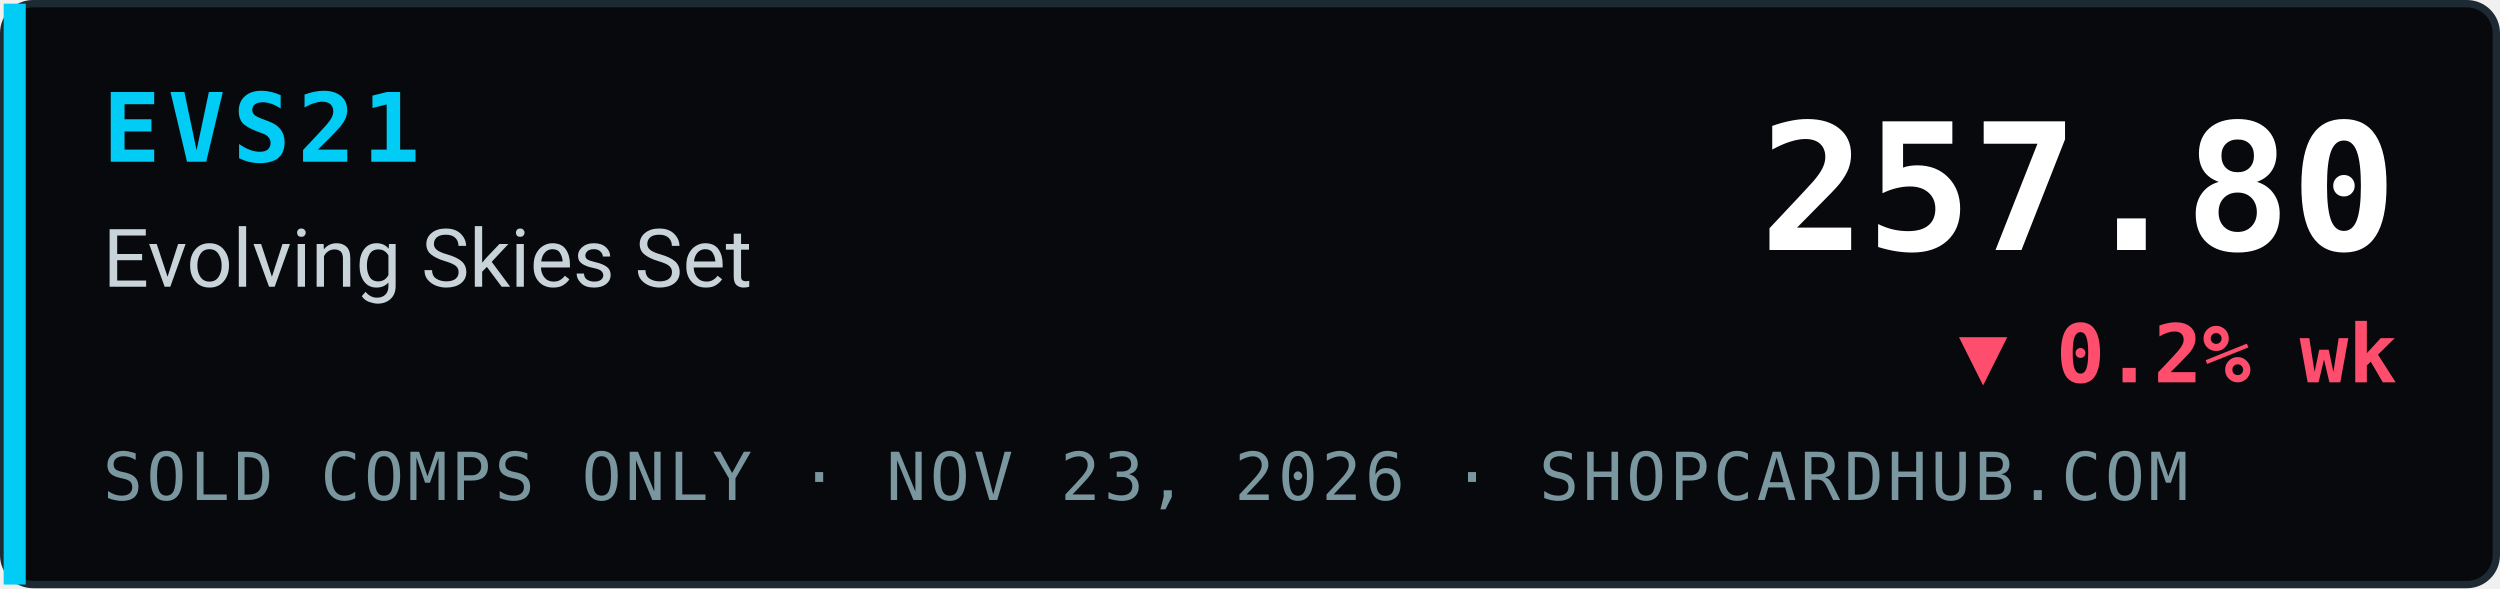
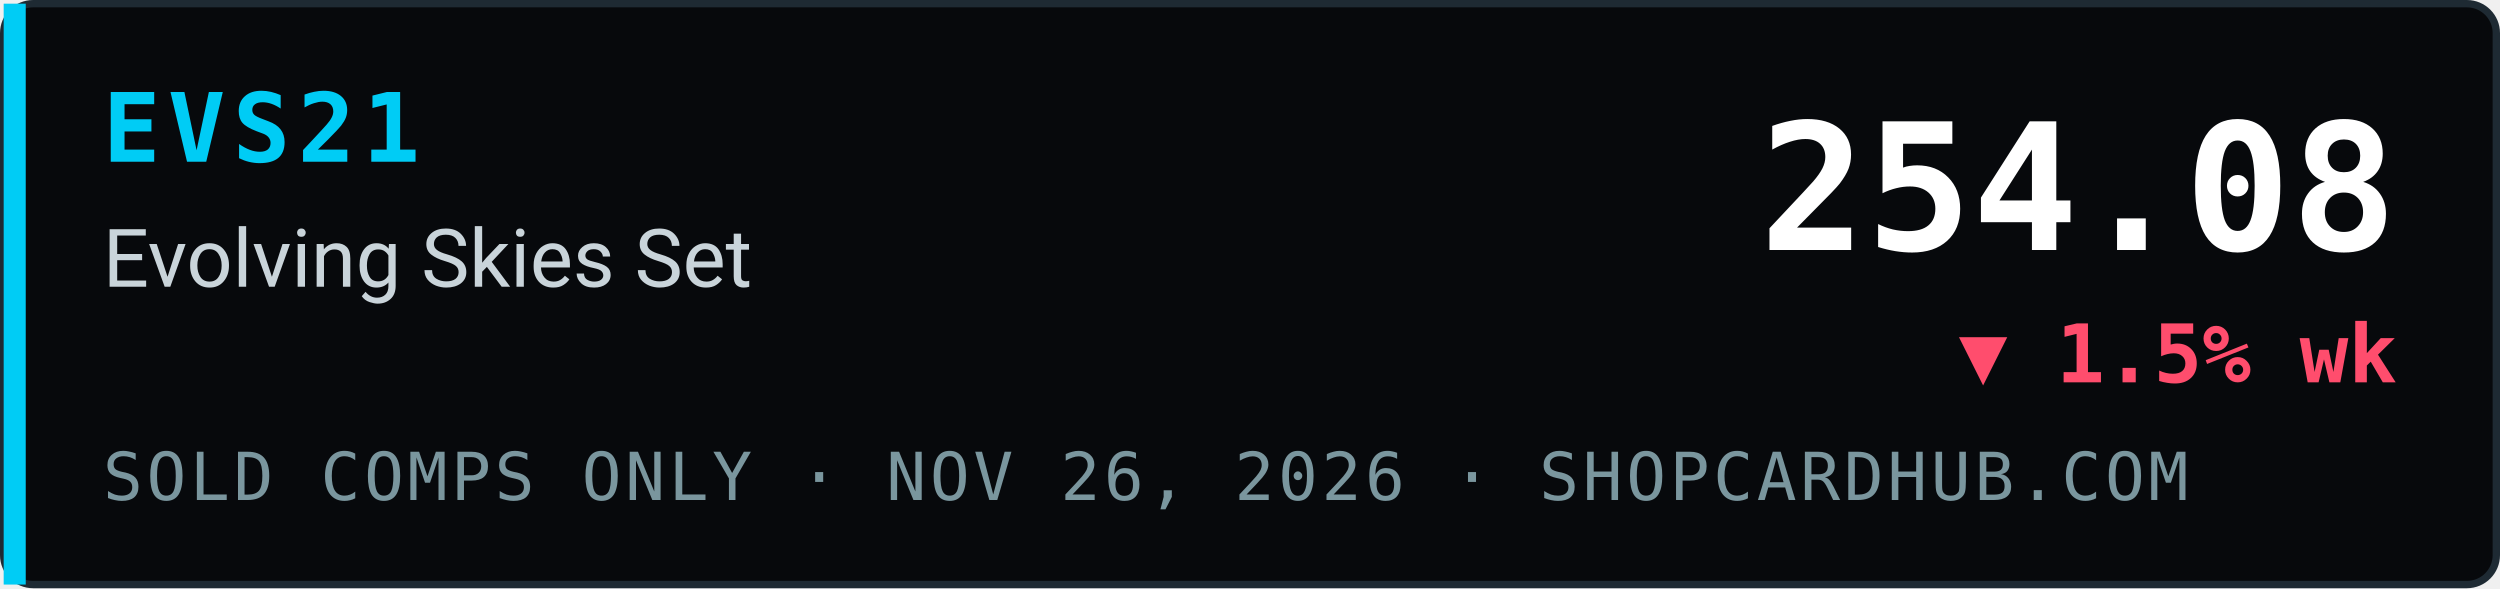
- <svg xmlns="http://www.w3.org/2000/svg" width="340" height="80" viewBox="0 0 340 80" role="img" aria-label="EVS21 Evolving Skies Set index 257.80, ▼ 0.2% wk, sold comps only, ShopCardHub">
+ <svg xmlns="http://www.w3.org/2000/svg" width="340" height="80" viewBox="0 0 340 80" role="img" aria-label="EVS21 Evolving Skies Set index 254.08, ▼ 1.5% wk, sold comps only, ShopCardHub">
  <rect x="0.5" y="0.5" width="339" height="79" rx="4" fill="#07090c" stroke="#1e2a33" />
  <rect x="0.5" y="0.5" width="3" height="79" fill="#00ccf5" />
  <text x="14" y="22" font-family="ui-monospace,SFMono-Regular,Menlo,Consolas,monospace" font-size="13" font-weight="700" fill="#00ccf5" letter-spacing="1">EVS21</text>
  <text x="14" y="39" font-family="system-ui,-apple-system,Segoe UI,Roboto,Helvetica,Arial,sans-serif" font-size="11" fill="#c9d4da">Evolving Skies Set</text>
-   <text x="14" y="68" font-family="ui-monospace,SFMono-Regular,Menlo,Consolas,monospace" font-size="9" fill="#7a969e" letter-spacing="0.5">SOLD COMPS ONLY · NOV 23, 2026 · SHOPCARDHUB.COM</text>
-   <text x="326" y="34" text-anchor="end" font-family="ui-monospace,SFMono-Regular,Menlo,Consolas,monospace" font-size="24" font-weight="700" fill="#ffffff">257.80</text>
-   <text x="326" y="52" text-anchor="end" font-family="ui-monospace,SFMono-Regular,Menlo,Consolas,monospace" font-size="11" font-weight="700" fill="#ff4d6d">▼ 0.2% wk</text>
+   <text x="14" y="68" font-family="ui-monospace,SFMono-Regular,Menlo,Consolas,monospace" font-size="9" fill="#7a969e" letter-spacing="0.5">SOLD COMPS ONLY · NOV 26, 2026 · SHOPCARDHUB.COM</text>
+   <text x="326" y="34" text-anchor="end" font-family="ui-monospace,SFMono-Regular,Menlo,Consolas,monospace" font-size="24" font-weight="700" fill="#ffffff">254.08</text>
+   <text x="326" y="52" text-anchor="end" font-family="ui-monospace,SFMono-Regular,Menlo,Consolas,monospace" font-size="11" font-weight="700" fill="#ff4d6d">▼ 1.5% wk</text>
</svg>
